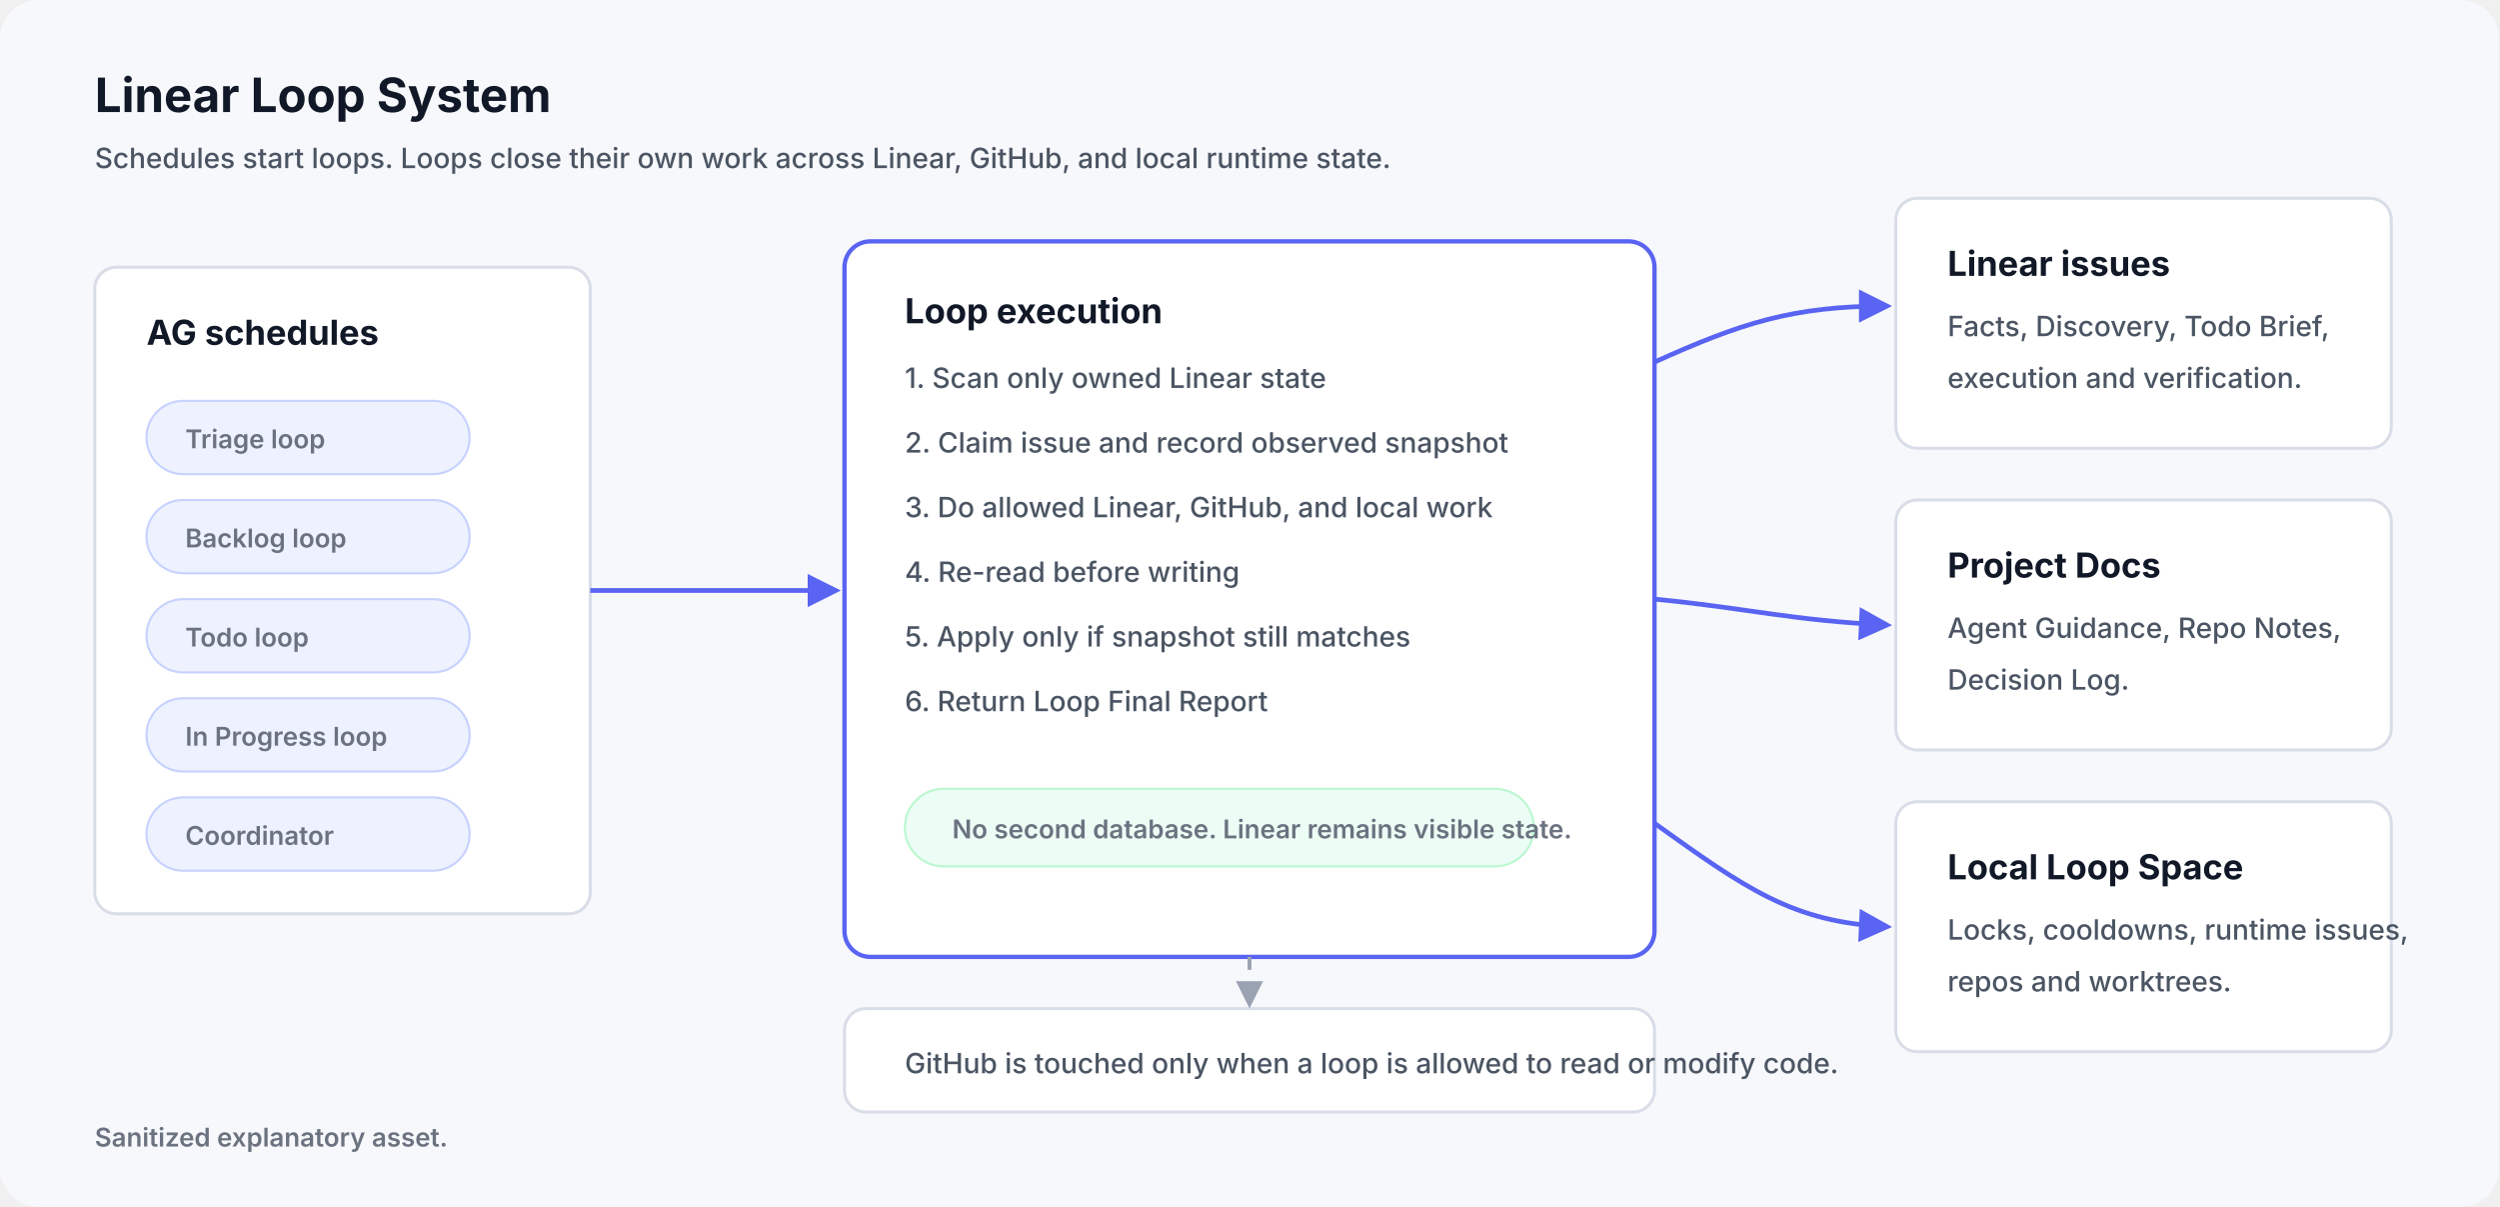
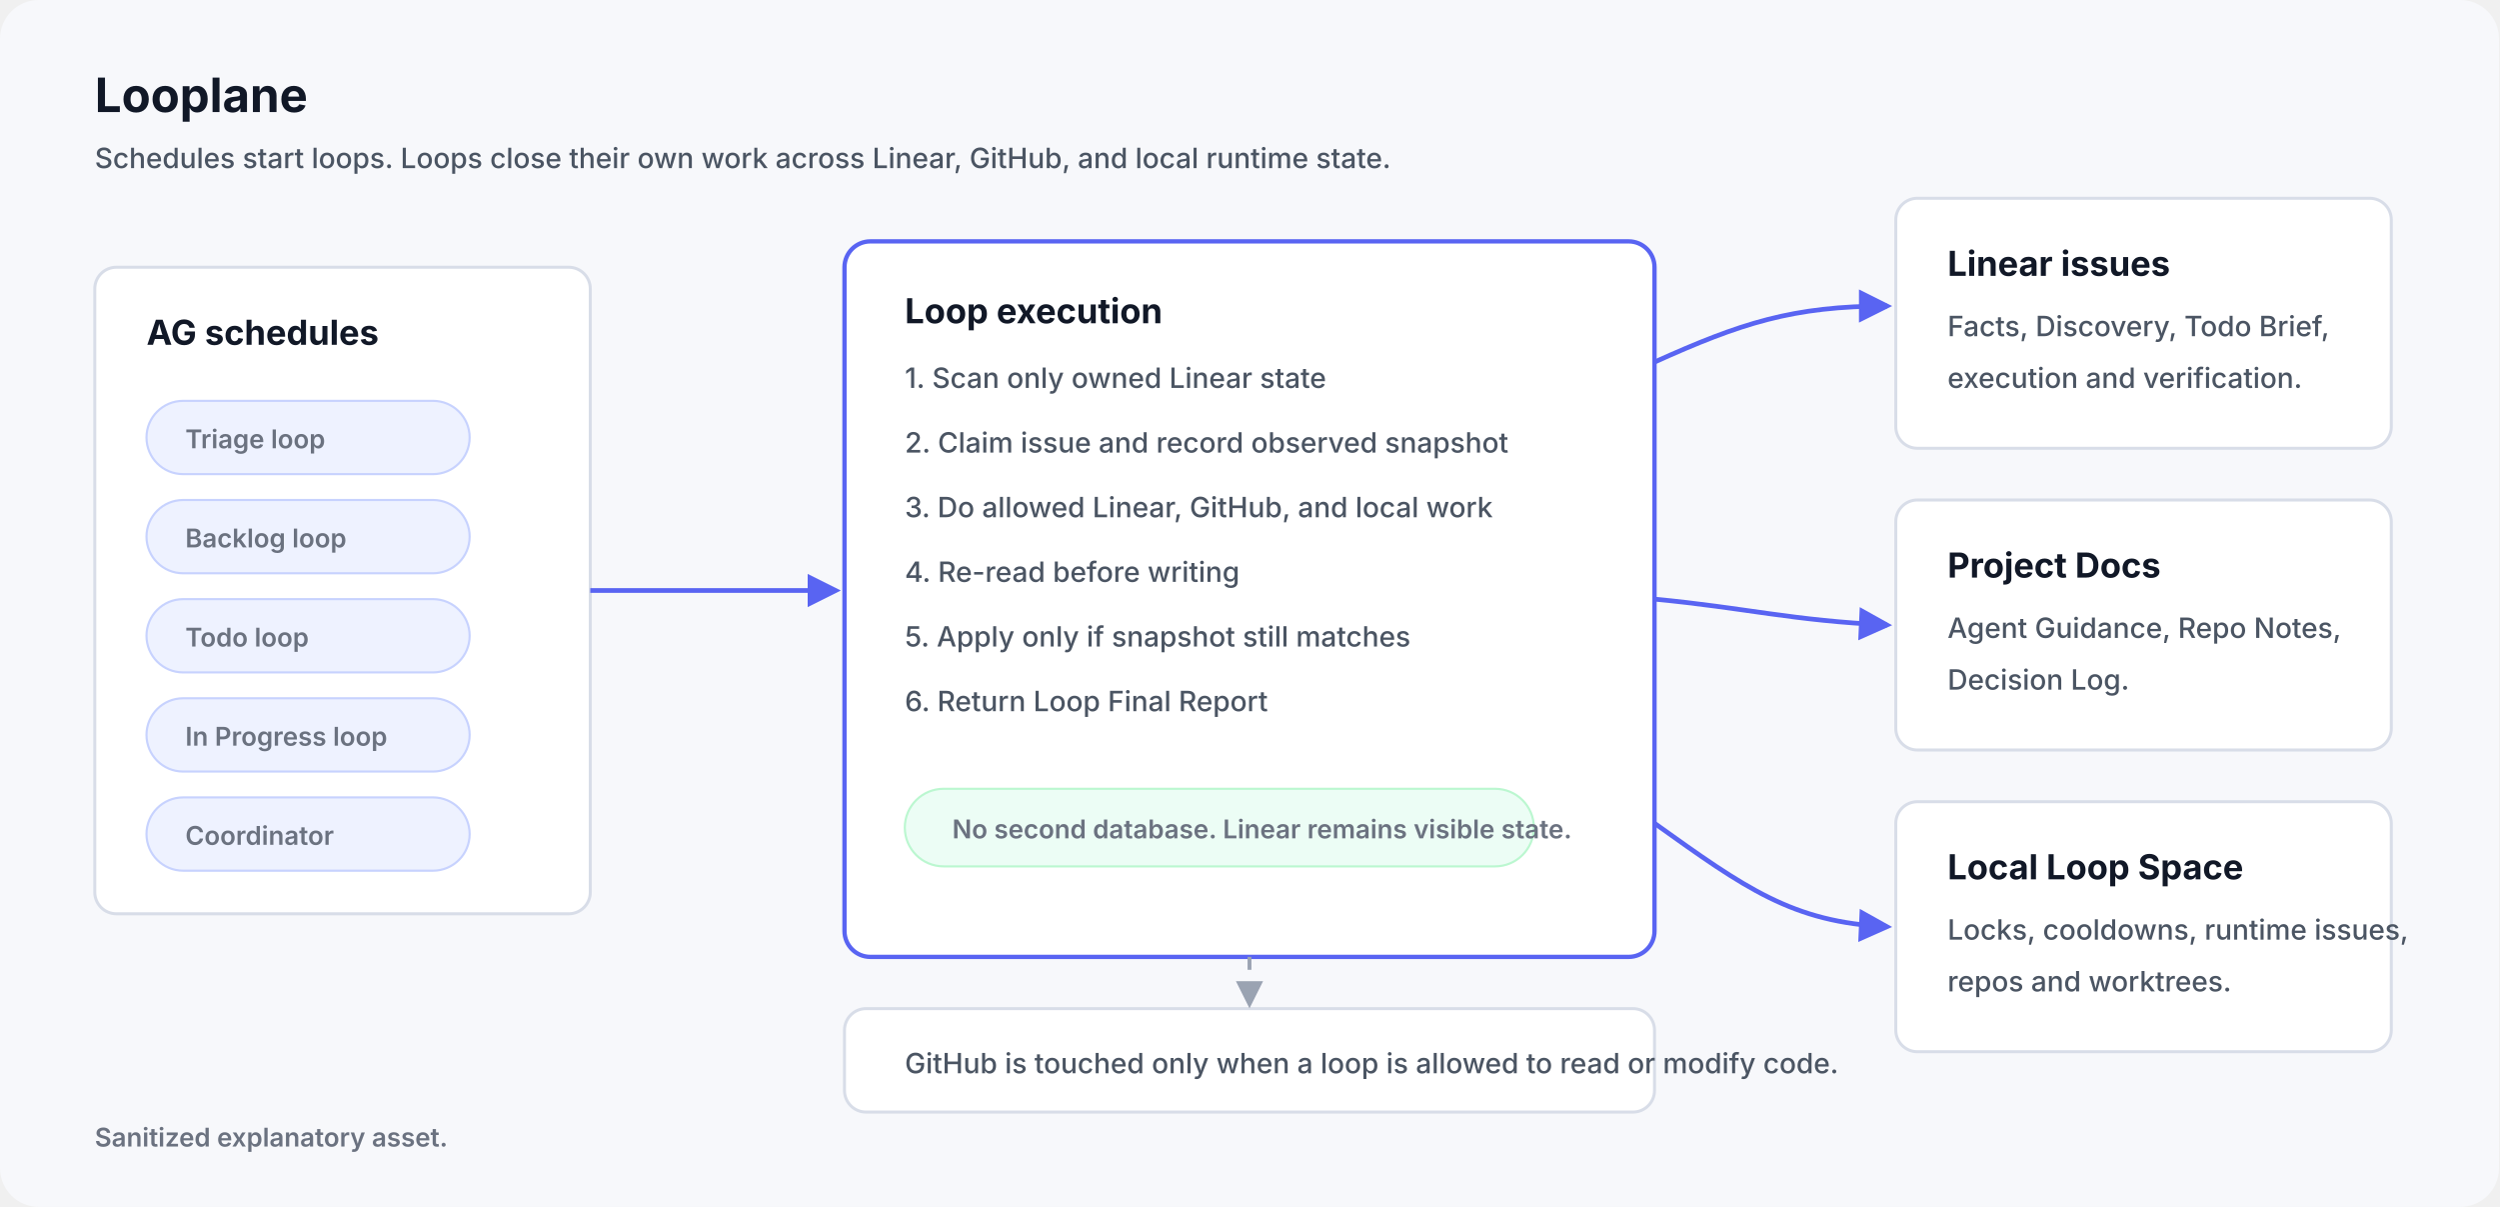
<svg xmlns="http://www.w3.org/2000/svg" width="1160" height="560" viewBox="0 0 1160 560" role="img" aria-labelledby="title desc">
  <defs>
    <style>
      .bg { fill: #f7f8fb; }
      .panel { fill: #ffffff; stroke: #d8dde8; stroke-width: 1.4; }
      .panel-strong { fill: #ffffff; stroke: #5964f2; stroke-width: 2; }
      .title { font-family: -apple-system, BlinkMacSystemFont, "Segoe UI", sans-serif; font-size: 22px; font-weight: 700; fill: #111827; }
      .h { font-family: -apple-system, BlinkMacSystemFont, "Segoe UI", sans-serif; font-size: 16px; font-weight: 700; fill: #111827; }
      .t { font-family: -apple-system, BlinkMacSystemFont, "Segoe UI", sans-serif; font-size: 13px; font-weight: 500; fill: #4b5563; }
      .s { font-family: -apple-system, BlinkMacSystemFont, "Segoe UI", sans-serif; font-size: 12px; font-weight: 600; fill: #6b7280; }
      .pill { fill: #eef2ff; stroke: #c7d2fe; }
      .pill2 { fill: #ecfdf5; stroke: #bbf7d0; }
      .pill3 { fill: #fff7ed; stroke: #fed7aa; }
      .arrow { stroke: #5964f2; stroke-width: 2.2; fill: none; marker-end: url(#arrow); }
      .muted-arrow { stroke: #9aa3b2; stroke-width: 1.8; fill: none; marker-end: url(#mutedArrow); stroke-dasharray: 6 6; }
    </style>
    <marker id="arrow" viewBox="0 0 10 10" refX="8.5" refY="5" markerWidth="7" markerHeight="7" orient="auto-start-reverse">
      <path d="M 0 0 L 10 5 L 0 10 z" fill="#5964f2" />
    </marker>
    <marker id="mutedArrow" viewBox="0 0 10 10" refX="8.5" refY="5" markerWidth="7" markerHeight="7" orient="auto-start-reverse">
      <path d="M 0 0 L 10 5 L 0 10 z" fill="#9aa3b2" />
    </marker>
  </defs>
  <rect class="bg" width="1160" height="560" rx="18" />
-   <text class="title" x="44" y="52">Linear Loop System</text>
+   <text class="title" x="44" y="52">Looplane</text>
  <text class="t" x="44" y="78">Schedules start loops. Loops close their own work across Linear, GitHub, and local runtime state.</text>
  <rect class="panel" x="44" y="124" width="230" height="300" rx="10" />
  <text class="h" x="68" y="160">AG schedules</text>
  <rect class="pill" x="68" y="186" width="150" height="34" rx="17" />
  <text class="s" x="86" y="208">Triage loop</text>
  <rect class="pill" x="68" y="232" width="150" height="34" rx="17" />
  <text class="s" x="86" y="254">Backlog loop</text>
  <rect class="pill" x="68" y="278" width="150" height="34" rx="17" />
  <text class="s" x="86" y="300">Todo loop</text>
  <rect class="pill" x="68" y="324" width="150" height="34" rx="17" />
  <text class="s" x="86" y="346">In Progress loop</text>
  <rect class="pill" x="68" y="370" width="150" height="34" rx="17" />
  <text class="s" x="86" y="392">Coordinator</text>
  <rect class="panel-strong" x="392" y="112" width="376" height="332" rx="12" />
  <text class="h" x="420" y="150">Loop execution</text>
  <text class="t" x="420" y="180">1. Scan only owned Linear state</text>
  <text class="t" x="420" y="210">2. Claim issue and record observed snapshot</text>
  <text class="t" x="420" y="240">3. Do allowed Linear, GitHub, and local work</text>
  <text class="t" x="420" y="270">4. Re-read before writing</text>
  <text class="t" x="420" y="300">5. Apply only if snapshot still matches</text>
  <text class="t" x="420" y="330">6. Return Loop Final Report</text>
  <rect class="pill2" x="420" y="366" width="292" height="36" rx="18" />
  <text class="s" x="442" y="389">No second database. Linear remains visible state.</text>
  <rect class="panel" x="880" y="92" width="230" height="116" rx="10" />
  <text class="h" x="904" y="128">Linear issues</text>
  <text class="t" x="904" y="156">Facts, Discovery, Todo Brief,</text>
  <text class="t" x="904" y="180">execution and verification.</text>
  <rect class="panel" x="880" y="232" width="230" height="116" rx="10" />
  <text class="h" x="904" y="268">Project Docs</text>
  <text class="t" x="904" y="296">Agent Guidance, Repo Notes,</text>
  <text class="t" x="904" y="320">Decision Log.</text>
  <rect class="panel" x="880" y="372" width="230" height="116" rx="10" />
  <text class="h" x="904" y="408">Local Loop Space</text>
  <text class="t" x="904" y="436">Locks, cooldowns, runtime issues,</text>
  <text class="t" x="904" y="460">repos and worktrees.</text>
  <rect class="panel" x="392" y="468" width="376" height="48" rx="10" />
  <text class="t" x="420" y="498">GitHub is touched only when a loop is allowed to read or modify code.</text>
  <path class="arrow" d="M 274 274 C 322 274, 340 274, 388 274" />
  <path class="arrow" d="M 768 168 C 808 150, 832 142, 876 142" />
  <path class="arrow" d="M 768 278 C 810 282, 832 288, 876 290" />
  <path class="arrow" d="M 768 382 C 810 412, 832 428, 876 430" />
  <path class="muted-arrow" d="M 580 444 C 580 454, 580 458, 580 466" />
  <text class="s" x="44" y="532">Sanitized explanatory asset.</text>
</svg>
